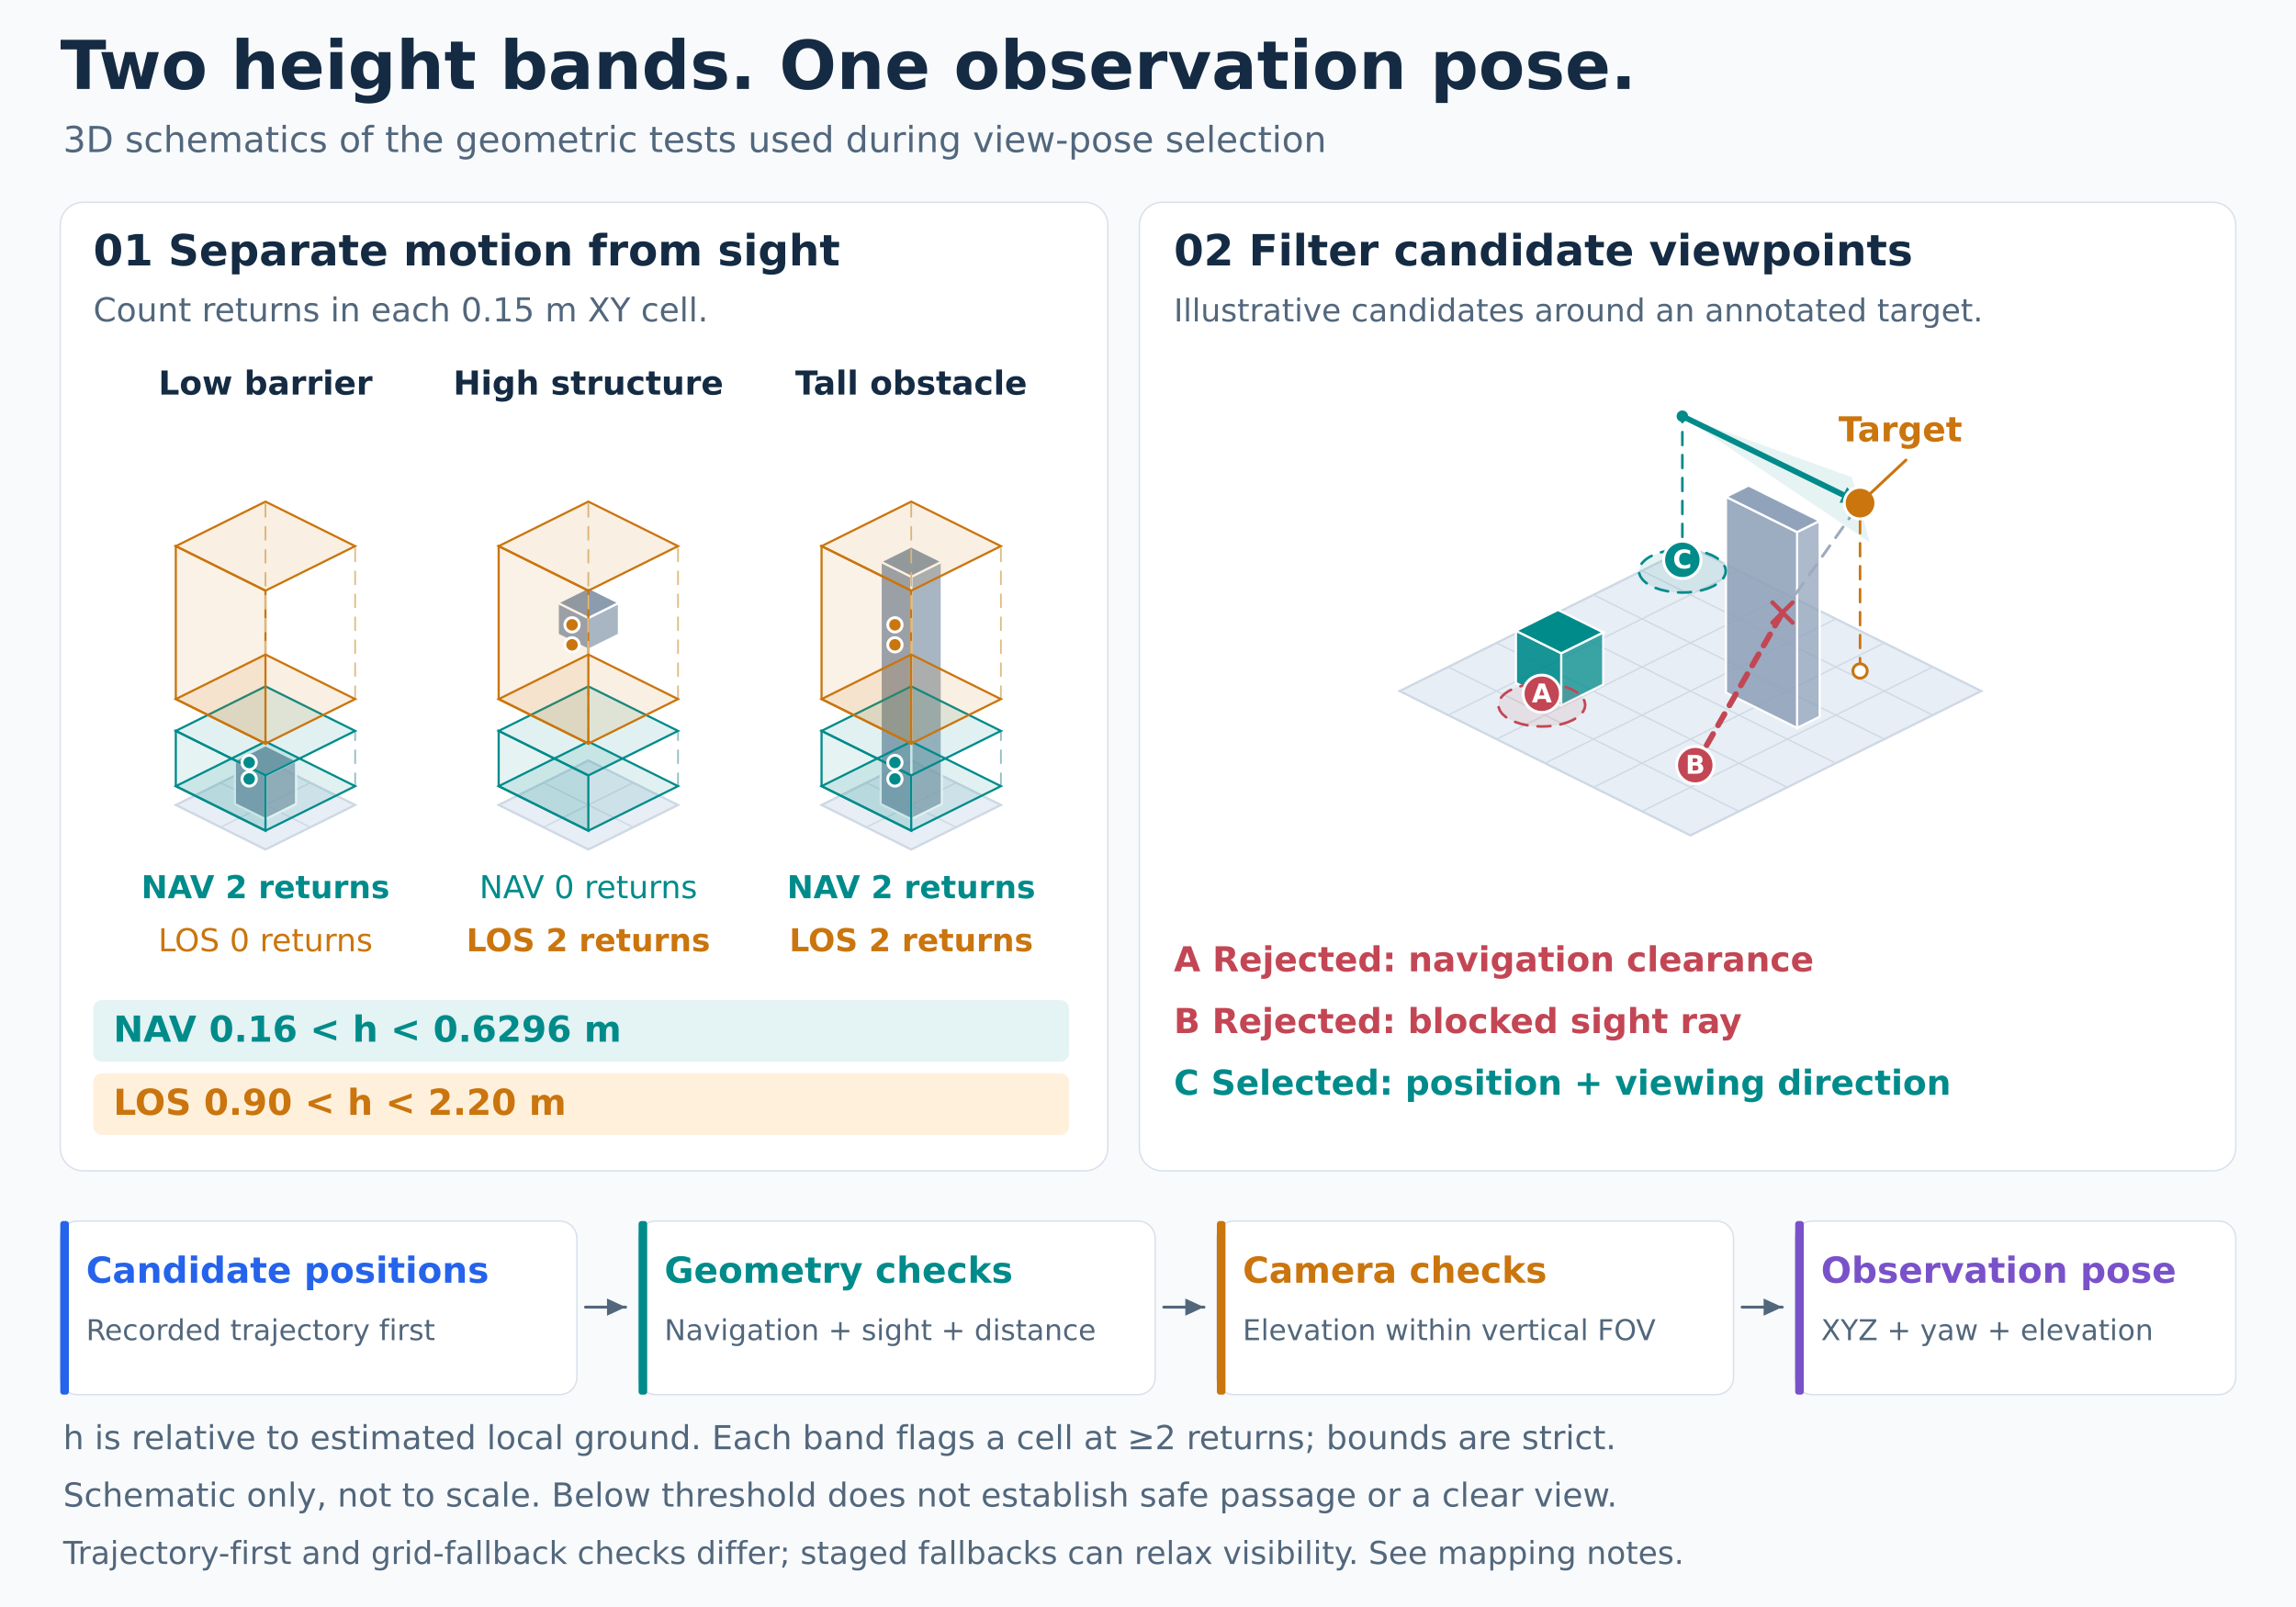
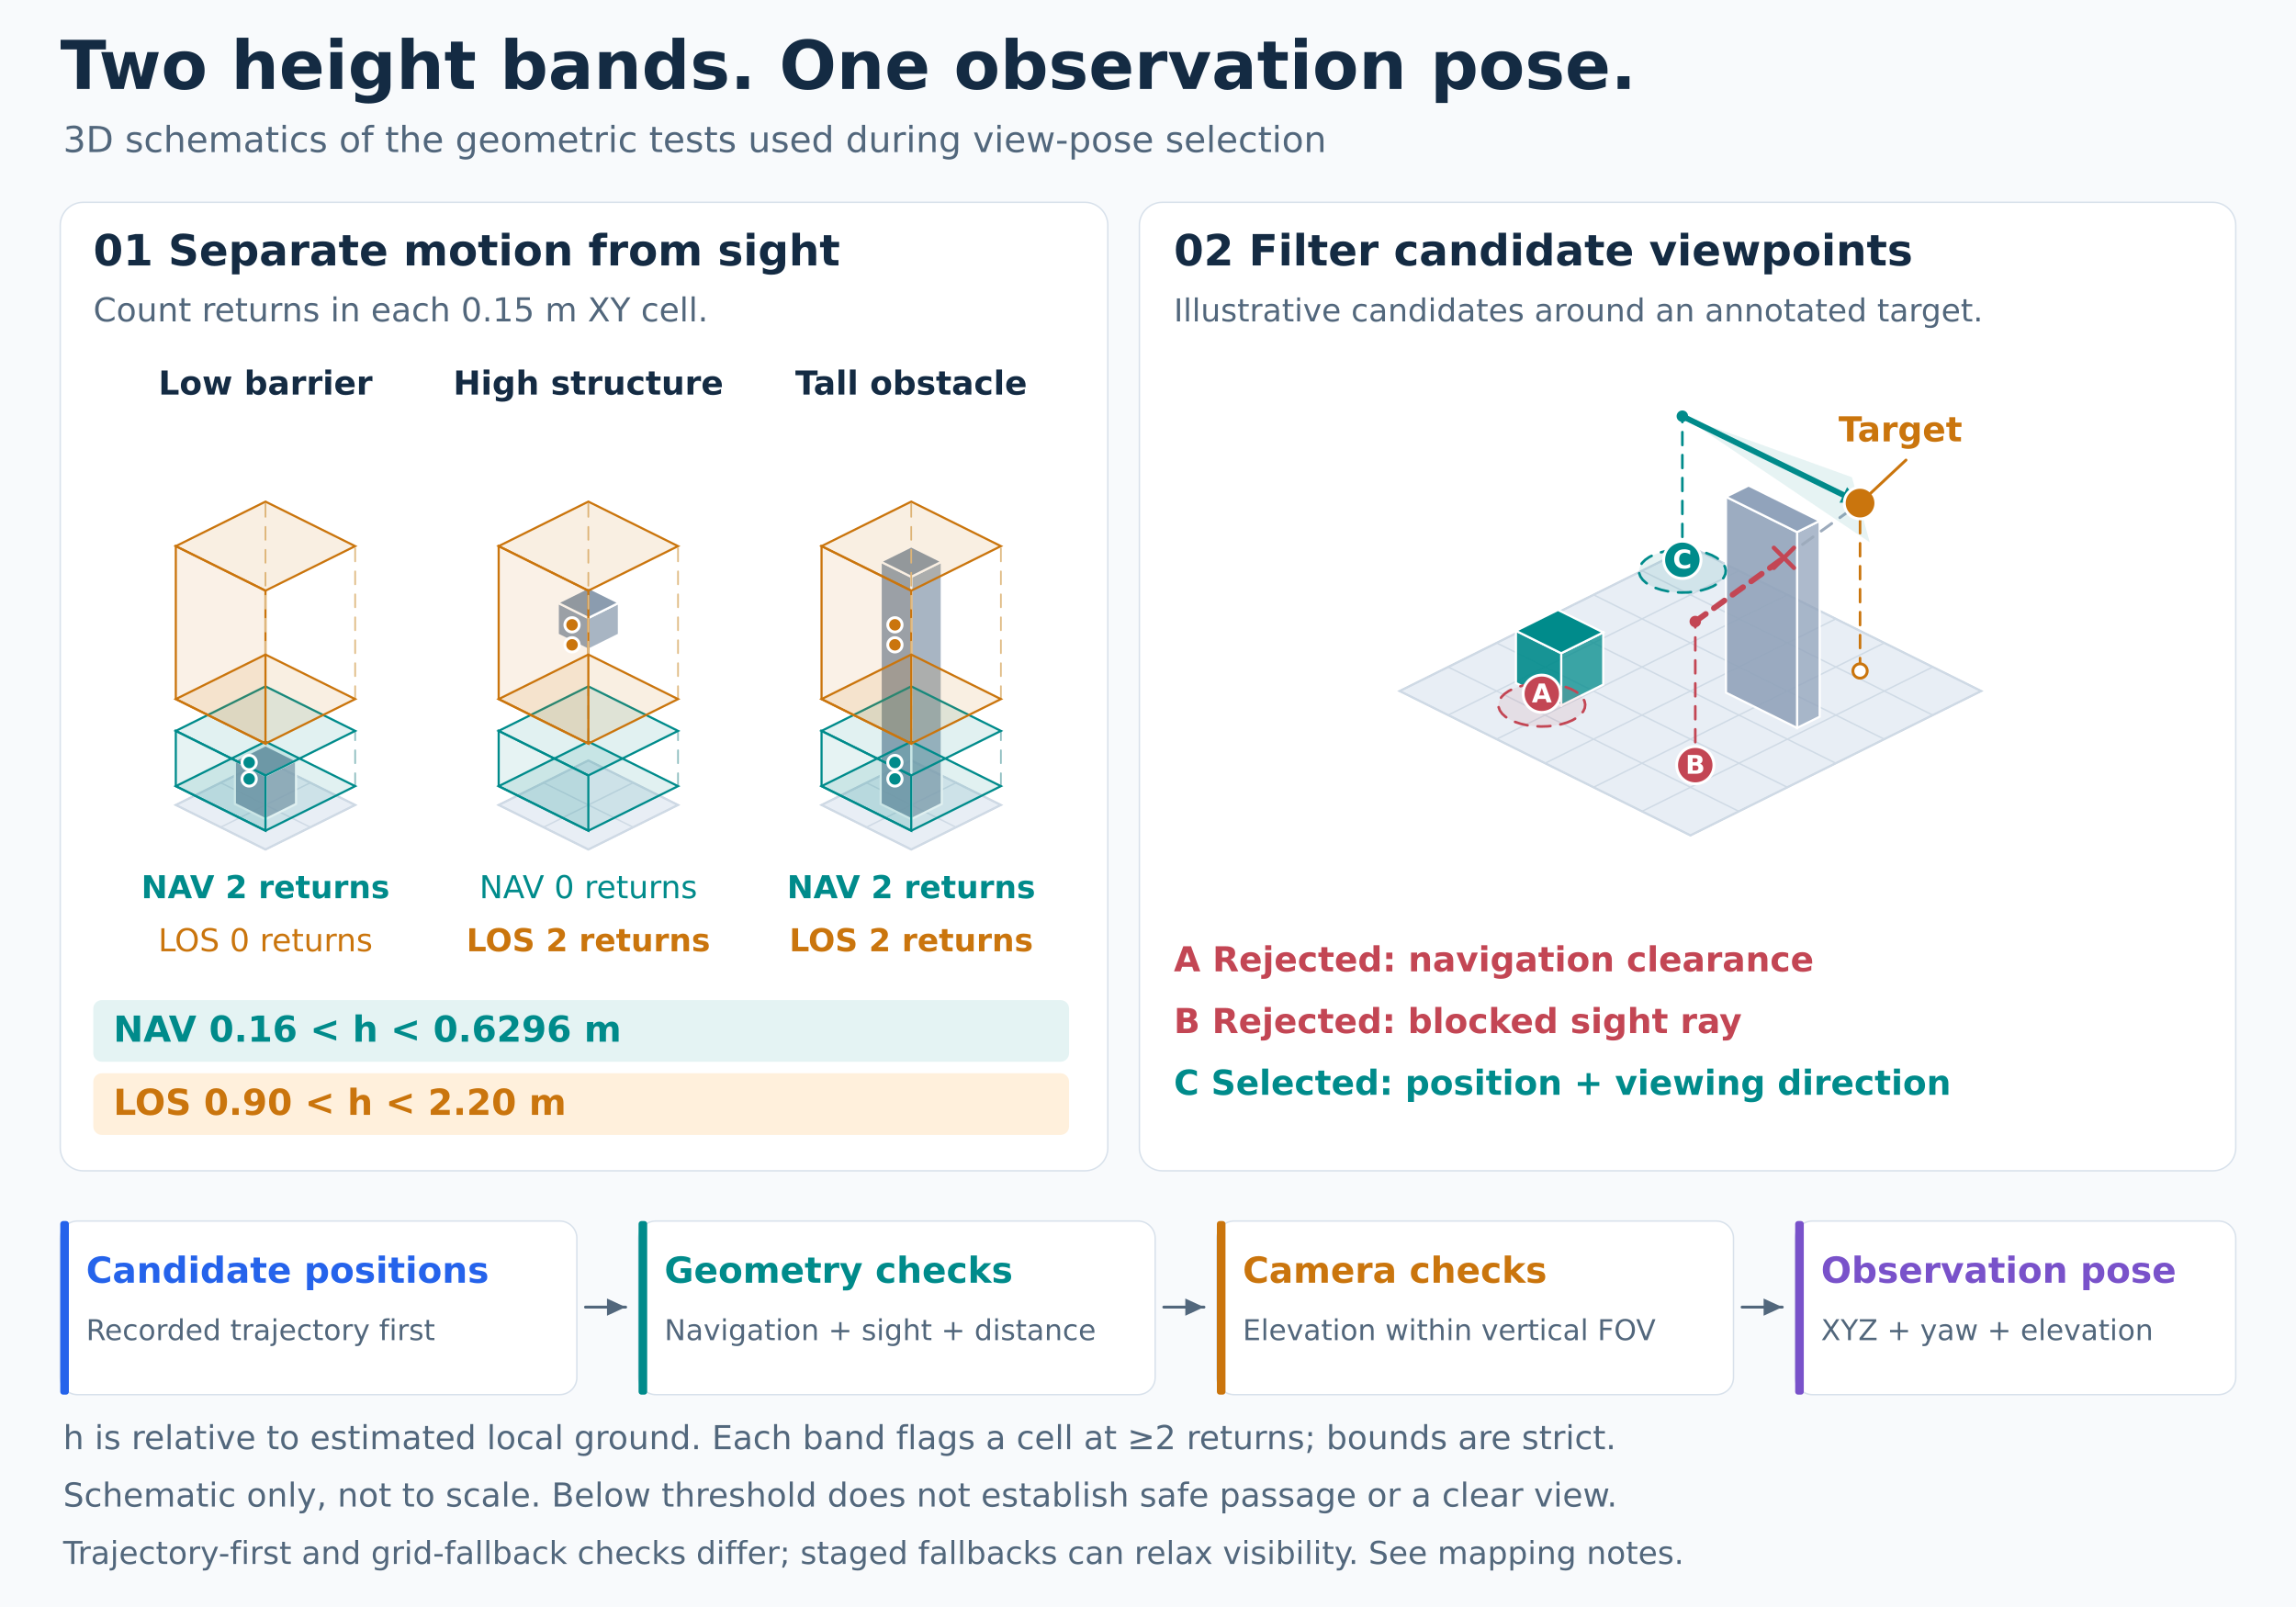
<svg xmlns="http://www.w3.org/2000/svg" width="1600" height="1120" viewBox="0 0 1600 1120">
  <rect x="0" y="0" width="1600" height="1120" fill="#f8fafc" stroke="none" rx="0" />
  <text x="42" y="62" fill="#142b43" font-size="47" font-family="DejaVu Sans, Arial, sans-serif" font-weight="700" text-anchor="start">Two height bands. One observation pose.</text>
  <text x="44" y="106" fill="#52677c" font-size="25" font-family="DejaVu Sans, Arial, sans-serif" font-weight="400" text-anchor="start">3D schematics of the geometric tests used during view-pose selection</text>
  <rect x="42" y="141" width="730" height="675" fill="white" stroke="#d8e1eb" rx="16" />
  <rect x="794" y="141" width="764" height="675" fill="white" stroke="#d8e1eb" rx="16" />
  <text x="65" y="185" fill="#142b43" font-size="30" font-family="DejaVu Sans, Arial, sans-serif" font-weight="700" text-anchor="start">01  Separate motion from sight</text>
  <text x="818" y="185" fill="#142b43" font-size="30" font-family="DejaVu Sans, Arial, sans-serif" font-weight="700" text-anchor="start">02  Filter candidate viewpoints</text>
  <text x="65" y="224" fill="#52677c" font-size="23" font-family="DejaVu Sans, Arial, sans-serif" font-weight="400" text-anchor="start">Count returns in each 0.15 m XY cell.</text>
  <text x="818" y="224" fill="#52677c" font-size="22" font-family="DejaVu Sans, Arial, sans-serif" font-weight="400" text-anchor="start">Illustrative candidates around an annotated target.</text>
  <text x="185" y="275" fill="#142b43" font-size="23" font-family="DejaVu Sans, Arial, sans-serif" font-weight="700" text-anchor="middle">Low barrier</text>
  <polygon points="185.00,530.00 247.49,561.03 185.00,592.06 122.51,561.03" fill="#e8eef5" stroke="#cad5e2" stroke-width="1.5" fill-opacity="1" />
  <polyline points="185.00,530.00 122.51,561.03" fill="none" stroke="#cfdae5" stroke-width="1" stroke-linejoin="round" stroke-linecap="round" stroke-dasharray="none" />
  <polyline points="185.00,530.00 247.49,561.03" fill="none" stroke="#cfdae5" stroke-width="1" stroke-linejoin="round" stroke-linecap="round" stroke-dasharray="none" />
  <polyline points="216.25,545.51 153.75,576.54" fill="none" stroke="#cfdae5" stroke-width="1" stroke-linejoin="round" stroke-linecap="round" stroke-dasharray="none" />
  <polyline points="153.75,545.51 216.25,576.54" fill="none" stroke="#cfdae5" stroke-width="1" stroke-linejoin="round" stroke-linecap="round" stroke-dasharray="none" />
  <polyline points="247.49,561.03 185.00,592.06" fill="none" stroke="#cfdae5" stroke-width="1" stroke-linejoin="round" stroke-linecap="round" stroke-dasharray="none" />
  <polyline points="122.51,561.03 185.00,592.06" fill="none" stroke="#cfdae5" stroke-width="1" stroke-linejoin="round" stroke-linecap="round" stroke-dasharray="none" />
  <polygon points="206.30,560.32 185.00,570.90 185.00,540.56 206.30,529.98" fill="#8b9caf" stroke="#ffffff" stroke-width="1.5" fill-opacity="0.75" />
  <polygon points="163.70,560.32 185.00,570.90 185.00,540.56 163.70,529.98" fill="#8b9caf" stroke="#ffffff" stroke-width="1.5" fill-opacity="0.9" />
  <polygon points="185.00,519.41 206.30,529.98 185.00,540.56 163.70,529.98" fill="#8b9caf" stroke="#ffffff" stroke-width="1.5" fill-opacity="1" />
  <polygon points="122.51,547.91 185.00,578.94 185.00,540.43 122.51,509.40" fill="#008b8b" stroke="#008b8b" stroke-width="1.5" fill-opacity="0.1" />
  <polyline points="185.00,516.88 185.00,478.37" fill="none" stroke="#90bfc1" stroke-width="1.2" stroke-linejoin="round" stroke-linecap="round" stroke-dasharray="9 7" />
  <polyline points="247.49,547.91 247.49,509.40" fill="none" stroke="#90bfc1" stroke-width="1.2" stroke-linejoin="round" stroke-linecap="round" stroke-dasharray="9 7" />
  <polygon points="185.00,516.88 247.49,547.91 185.00,578.94 122.51,547.91" fill="#008b8b" stroke="#008b8b" stroke-width="1.5" fill-opacity="0.12" />
  <polygon points="185.00,478.37 247.49,509.40 185.00,540.43 122.51,509.40" fill="#008b8b" stroke="#008b8b" stroke-width="1.5" fill-opacity="0.12" />
  <polygon points="122.51,487.23 185.00,518.26 185.00,411.66 122.51,380.63" fill="#ca750d" stroke="#ca750d" stroke-width="1.5" fill-opacity="0.1" />
  <polyline points="185.00,456.20 185.00,349.60" fill="none" stroke="#e0bc85" stroke-width="1.2" stroke-linejoin="round" stroke-linecap="round" stroke-dasharray="9 7" />
  <polyline points="247.49,487.23 247.49,380.63" fill="none" stroke="#e0bc85" stroke-width="1.2" stroke-linejoin="round" stroke-linecap="round" stroke-dasharray="9 7" />
  <polygon points="185.00,456.20 247.49,487.23 185.00,518.26 122.51,487.23" fill="#ca750d" stroke="#ca750d" stroke-width="1.5" fill-opacity="0.12" />
  <polygon points="185.00,349.60 247.49,380.63 185.00,411.66 122.51,380.63" fill="#ca750d" stroke="#ca750d" stroke-width="1.5" fill-opacity="0.12" />
  <circle cx="173.638" cy="542.89" r="5" fill="#008b8b" stroke="white" stroke-width="2" />
  <circle cx="173.638" cy="531.41" r="5" fill="#008b8b" stroke="white" stroke-width="2" />
  <text x="185" y="626" fill="#008b8b" font-size="22" font-family="DejaVu Sans, Arial, sans-serif" font-weight="700" text-anchor="middle">NAV   2 returns</text>
  <text x="185" y="663" fill="#ca750d" font-size="22" font-family="DejaVu Sans, Arial, sans-serif" font-weight="400" text-anchor="middle">LOS   0 returns</text>
  <text x="410" y="275" fill="#142b43" font-size="23" font-family="DejaVu Sans, Arial, sans-serif" font-weight="700" text-anchor="middle">High structure</text>
  <polygon points="410.00,530.00 472.49,561.03 410.00,592.06 347.51,561.03" fill="#e8eef5" stroke="#cad5e2" stroke-width="1.5" fill-opacity="1" />
  <polyline points="410.00,530.00 347.51,561.03" fill="none" stroke="#cfdae5" stroke-width="1" stroke-linejoin="round" stroke-linecap="round" stroke-dasharray="none" />
  <polyline points="410.00,530.00 472.49,561.03" fill="none" stroke="#cfdae5" stroke-width="1" stroke-linejoin="round" stroke-linecap="round" stroke-dasharray="none" />
  <polyline points="441.25,545.51 378.75,576.54" fill="none" stroke="#cfdae5" stroke-width="1" stroke-linejoin="round" stroke-linecap="round" stroke-dasharray="none" />
  <polyline points="378.75,545.51 441.25,576.54" fill="none" stroke="#cfdae5" stroke-width="1" stroke-linejoin="round" stroke-linecap="round" stroke-dasharray="none" />
  <polyline points="472.49,561.03 410.00,592.06" fill="none" stroke="#cfdae5" stroke-width="1" stroke-linejoin="round" stroke-linecap="round" stroke-dasharray="none" />
  <polyline points="347.51,561.03 410.00,592.06" fill="none" stroke="#cfdae5" stroke-width="1" stroke-linejoin="round" stroke-linecap="round" stroke-dasharray="none" />
  <polygon points="431.30,442.24 410.00,452.82 410.00,430.68 431.30,420.10" fill="#8b9caf" stroke="#ffffff" stroke-width="1.5" fill-opacity="0.75" />
  <polygon points="388.70,442.24 410.00,452.82 410.00,430.68 388.70,420.10" fill="#8b9caf" stroke="#ffffff" stroke-width="1.5" fill-opacity="0.9" />
  <polygon points="410.00,409.53 431.30,420.10 410.00,430.68 388.70,420.10" fill="#8b9caf" stroke="#ffffff" stroke-width="1.5" fill-opacity="1" />
  <polygon points="347.51,547.91 410.00,578.94 410.00,540.43 347.51,509.40" fill="#008b8b" stroke="#008b8b" stroke-width="1.5" fill-opacity="0.1" />
  <polyline points="410.00,516.88 410.00,478.37" fill="none" stroke="#90bfc1" stroke-width="1.2" stroke-linejoin="round" stroke-linecap="round" stroke-dasharray="9 7" />
  <polyline points="472.49,547.91 472.49,509.40" fill="none" stroke="#90bfc1" stroke-width="1.2" stroke-linejoin="round" stroke-linecap="round" stroke-dasharray="9 7" />
  <polygon points="410.00,516.88 472.49,547.91 410.00,578.94 347.51,547.91" fill="#008b8b" stroke="#008b8b" stroke-width="1.5" fill-opacity="0.12" />
  <polygon points="410.00,478.37 472.49,509.40 410.00,540.43 347.51,509.40" fill="#008b8b" stroke="#008b8b" stroke-width="1.5" fill-opacity="0.12" />
  <polygon points="347.51,487.23 410.00,518.26 410.00,411.66 347.51,380.63" fill="#ca750d" stroke="#ca750d" stroke-width="1.5" fill-opacity="0.1" />
  <polyline points="410.00,456.20 410.00,349.60" fill="none" stroke="#e0bc85" stroke-width="1.2" stroke-linejoin="round" stroke-linecap="round" stroke-dasharray="9 7" />
  <polyline points="472.49,487.23 472.49,380.63" fill="none" stroke="#e0bc85" stroke-width="1.2" stroke-linejoin="round" stroke-linecap="round" stroke-dasharray="9 7" />
  <polygon points="410.00,456.20 472.49,487.23 410.00,518.26 347.51,487.23" fill="#ca750d" stroke="#ca750d" stroke-width="1.5" fill-opacity="0.12" />
  <polygon points="410.00,349.60 472.49,380.63 410.00,411.66 347.51,380.63" fill="#ca750d" stroke="#ca750d" stroke-width="1.5" fill-opacity="0.12" />
  <circle cx="398.638" cy="449.41" r="5" fill="#ca750d" stroke="white" stroke-width="2" />
  <circle cx="398.638" cy="435.47" r="5" fill="#ca750d" stroke="white" stroke-width="2" />
  <text x="410" y="626" fill="#008b8b" font-size="22" font-family="DejaVu Sans, Arial, sans-serif" font-weight="400" text-anchor="middle">NAV   0 returns</text>
  <text x="410" y="663" fill="#ca750d" font-size="22" font-family="DejaVu Sans, Arial, sans-serif" font-weight="700" text-anchor="middle">LOS   2 returns</text>
  <text x="635" y="275" fill="#142b43" font-size="23" font-family="DejaVu Sans, Arial, sans-serif" font-weight="700" text-anchor="middle">Tall obstacle</text>
  <polygon points="635.00,530.00 697.49,561.03 635.00,592.06 572.51,561.03" fill="#e8eef5" stroke="#cad5e2" stroke-width="1.5" fill-opacity="1" />
  <polyline points="635.00,530.00 572.51,561.03" fill="none" stroke="#cfdae5" stroke-width="1" stroke-linejoin="round" stroke-linecap="round" stroke-dasharray="none" />
  <polyline points="635.00,530.00 697.49,561.03" fill="none" stroke="#cfdae5" stroke-width="1" stroke-linejoin="round" stroke-linecap="round" stroke-dasharray="none" />
  <polyline points="666.25,545.51 603.75,576.54" fill="none" stroke="#cfdae5" stroke-width="1" stroke-linejoin="round" stroke-linecap="round" stroke-dasharray="none" />
  <polyline points="603.75,545.51 666.25,576.54" fill="none" stroke="#cfdae5" stroke-width="1" stroke-linejoin="round" stroke-linecap="round" stroke-dasharray="none" />
  <polyline points="697.49,561.03 635.00,592.06" fill="none" stroke="#cfdae5" stroke-width="1" stroke-linejoin="round" stroke-linecap="round" stroke-dasharray="none" />
  <polyline points="572.51,561.03 635.00,592.06" fill="none" stroke="#cfdae5" stroke-width="1" stroke-linejoin="round" stroke-linecap="round" stroke-dasharray="none" />
  <polygon points="656.30,560.32 635.00,570.90 635.00,401.98 656.30,391.40" fill="#8b9caf" stroke="#ffffff" stroke-width="1.5" fill-opacity="0.75" />
  <polygon points="613.70,560.32 635.00,570.90 635.00,401.98 613.70,391.40" fill="#8b9caf" stroke="#ffffff" stroke-width="1.5" fill-opacity="0.9" />
  <polygon points="635.00,380.83 656.30,391.40 635.00,401.98 613.70,391.40" fill="#8b9caf" stroke="#ffffff" stroke-width="1.5" fill-opacity="1" />
  <polygon points="572.51,547.91 635.00,578.94 635.00,540.43 572.51,509.40" fill="#008b8b" stroke="#008b8b" stroke-width="1.5" fill-opacity="0.1" />
  <polyline points="635.00,516.88 635.00,478.37" fill="none" stroke="#90bfc1" stroke-width="1.2" stroke-linejoin="round" stroke-linecap="round" stroke-dasharray="9 7" />
  <polyline points="697.49,547.91 697.49,509.40" fill="none" stroke="#90bfc1" stroke-width="1.2" stroke-linejoin="round" stroke-linecap="round" stroke-dasharray="9 7" />
  <polygon points="635.00,516.88 697.49,547.91 635.00,578.94 572.51,547.91" fill="#008b8b" stroke="#008b8b" stroke-width="1.5" fill-opacity="0.12" />
  <polygon points="635.00,478.37 697.49,509.40 635.00,540.43 572.51,509.40" fill="#008b8b" stroke="#008b8b" stroke-width="1.5" fill-opacity="0.12" />
  <polygon points="572.51,487.23 635.00,518.26 635.00,411.66 572.51,380.63" fill="#ca750d" stroke="#ca750d" stroke-width="1.5" fill-opacity="0.1" />
  <polyline points="635.00,456.20 635.00,349.60" fill="none" stroke="#e0bc85" stroke-width="1.2" stroke-linejoin="round" stroke-linecap="round" stroke-dasharray="9 7" />
  <polyline points="697.49,487.23 697.49,380.63" fill="none" stroke="#e0bc85" stroke-width="1.2" stroke-linejoin="round" stroke-linecap="round" stroke-dasharray="9 7" />
  <polygon points="635.00,456.20 697.49,487.23 635.00,518.26 572.51,487.23" fill="#ca750d" stroke="#ca750d" stroke-width="1.5" fill-opacity="0.12" />
  <polygon points="635.00,349.60 697.49,380.63 635.00,411.66 572.51,380.63" fill="#ca750d" stroke="#ca750d" stroke-width="1.5" fill-opacity="0.12" />
  <circle cx="623.638" cy="542.89" r="5" fill="#008b8b" stroke="white" stroke-width="2" />
  <circle cx="623.638" cy="531.41" r="5" fill="#008b8b" stroke="white" stroke-width="2" />
  <circle cx="623.638" cy="449.41" r="5" fill="#ca750d" stroke="white" stroke-width="2" />
  <circle cx="623.638" cy="435.47" r="5" fill="#ca750d" stroke="white" stroke-width="2" />
  <text x="635" y="626" fill="#008b8b" font-size="22" font-family="DejaVu Sans, Arial, sans-serif" font-weight="700" text-anchor="middle">NAV   2 returns</text>
  <text x="635" y="663" fill="#ca750d" font-size="22" font-family="DejaVu Sans, Arial, sans-serif" font-weight="700" text-anchor="middle">LOS   2 returns</text>
  <rect x="65" y="697" width="680" height="43" fill="#e4f3f3" stroke="none" rx="6" />
  <text x="79" y="726" fill="#008b8b" font-size="25" font-family="DejaVu Sans, Arial, sans-serif" font-weight="700" text-anchor="start">NAV   0.16 &lt; h &lt; 0.6296 m</text>
  <rect x="65" y="748" width="680" height="43" fill="#fff0dc" stroke="none" rx="6" />
  <text x="79" y="777" fill="#ca750d" font-size="25" font-family="DejaVu Sans, Arial, sans-serif" font-weight="700" text-anchor="start">LOS   0.90 &lt; h &lt; 2.20 m</text>
  <polygon points="1178.00,381.00 1380.64,481.62 1178.00,582.24 975.36,481.62" fill="#e8eef5" stroke="#cad5e2" stroke-width="1.5" fill-opacity="1" />
  <polyline points="1178.00,381.00 975.36,481.62" fill="none" stroke="#cfdae5" stroke-width="1" stroke-linejoin="round" stroke-linecap="round" stroke-dasharray="none" />
  <polyline points="1178.00,381.00 1380.64,481.62" fill="none" stroke="#cfdae5" stroke-width="1" stroke-linejoin="round" stroke-linecap="round" stroke-dasharray="none" />
  <polyline points="1211.77,397.77 1009.13,498.39" fill="none" stroke="#cfdae5" stroke-width="1" stroke-linejoin="round" stroke-linecap="round" stroke-dasharray="none" />
  <polyline points="1144.23,397.77 1346.87,498.39" fill="none" stroke="#cfdae5" stroke-width="1" stroke-linejoin="round" stroke-linecap="round" stroke-dasharray="none" />
  <polyline points="1245.55,414.54 1042.90,515.16" fill="none" stroke="#cfdae5" stroke-width="1" stroke-linejoin="round" stroke-linecap="round" stroke-dasharray="none" />
  <polyline points="1110.45,414.54 1313.10,515.16" fill="none" stroke="#cfdae5" stroke-width="1" stroke-linejoin="round" stroke-linecap="round" stroke-dasharray="none" />
  <polyline points="1279.32,431.31 1076.68,531.93" fill="none" stroke="#cfdae5" stroke-width="1" stroke-linejoin="round" stroke-linecap="round" stroke-dasharray="none" />
  <polyline points="1076.68,431.31 1279.32,531.93" fill="none" stroke="#cfdae5" stroke-width="1" stroke-linejoin="round" stroke-linecap="round" stroke-dasharray="none" />
  <polyline points="1313.10,448.08 1110.45,548.70" fill="none" stroke="#cfdae5" stroke-width="1" stroke-linejoin="round" stroke-linecap="round" stroke-dasharray="none" />
  <polyline points="1042.90,448.08 1245.55,548.70" fill="none" stroke="#cfdae5" stroke-width="1" stroke-linejoin="round" stroke-linecap="round" stroke-dasharray="none" />
  <polyline points="1346.87,464.85 1144.23,565.47" fill="none" stroke="#cfdae5" stroke-width="1" stroke-linejoin="round" stroke-linecap="round" stroke-dasharray="none" />
  <polyline points="1009.13,464.85 1211.77,565.47" fill="none" stroke="#cfdae5" stroke-width="1" stroke-linejoin="round" stroke-linecap="round" stroke-dasharray="none" />
  <polyline points="1380.64,481.62 1178.00,582.24" fill="none" stroke="#cfdae5" stroke-width="1" stroke-linejoin="round" stroke-linecap="round" stroke-dasharray="none" />
  <polyline points="975.36,481.62 1178.00,582.24" fill="none" stroke="#cfdae5" stroke-width="1" stroke-linejoin="round" stroke-linecap="round" stroke-dasharray="none" />
  <polygon points="1268.06,499.51 1252.30,507.33 1252.30,370.83 1268.06,363.01" fill="#91a3bb" stroke="#ffffff" stroke-width="1.5" fill-opacity="0.75" />
  <polygon points="1202.77,482.74 1252.30,507.33 1252.30,370.83 1202.77,346.24" fill="#91a3bb" stroke="#ffffff" stroke-width="1.5" fill-opacity="0.9" />
  <polygon points="1218.53,338.41 1268.06,363.01 1252.30,370.83 1202.77,346.24" fill="#91a3bb" stroke="#ffffff" stroke-width="1.5" fill-opacity="1" />
  <polygon points="1117.21,477.15 1087.94,491.68 1087.94,455.28 1117.21,440.75" fill="#008b8b" stroke="#ffffff" stroke-width="1.5" fill-opacity="0.75" />
  <polygon points="1056.41,476.03 1087.94,491.68 1087.94,455.28 1056.41,439.63" fill="#008b8b" stroke="#ffffff" stroke-width="1.5" fill-opacity="0.9" />
  <polygon points="1085.68,425.10 1117.21,440.75 1087.94,455.28 1056.41,439.63" fill="#008b8b" stroke="#ffffff" stroke-width="1.5" fill-opacity="1" />
  <polygon points="1095.82,501.94 1092.11,503.51 1087.94,504.76 1083.43,505.66 1078.68,506.19 1073.82,506.34 1068.97,506.09 1064.27,505.47 1059.83,504.47 1055.77,503.14 1052.19,501.50 1049.19,499.60 1046.84,497.48 1045.21,495.21 1044.33,492.83 1044.23,490.41 1044.92,488.02 1046.36,485.71 1048.54,483.55 1051.38,481.59 1054.83,479.88 1058.78,478.46 1063.13,477.38 1067.78,476.66 1072.60,476.33 1077.47,476.37 1082.26,476.81 1086.84,477.62 1091.11,478.79 1094.94,480.28 1098.24,482.05 1100.92,484.07 1102.92,486.28 1104.18,488.61 1104.67,491.02 1104.38,493.43 1103.31,495.79 1101.49,498.03 1098.97,500.10 1095.82,501.94" fill="#c34654" stroke="none" stroke-width="1.5" fill-opacity="0.1" />
  <polyline points="1095.82,501.94 1092.11,503.51 1087.94,504.76 1083.43,505.66 1078.68,506.19 1073.82,506.34 1068.97,506.09 1064.27,505.47 1059.83,504.47 1055.77,503.14 1052.19,501.50 1049.19,499.60 1046.84,497.48 1045.21,495.21 1044.33,492.83 1044.23,490.41 1044.92,488.02 1046.36,485.71 1048.54,483.55 1051.38,481.59 1054.83,479.88 1058.78,478.46 1063.13,477.38 1067.78,476.66 1072.60,476.33 1077.47,476.37 1082.26,476.81 1086.84,477.62 1091.11,478.79 1094.94,480.28 1098.24,482.05 1100.92,484.07 1102.92,486.28 1104.18,488.61 1104.67,491.02 1104.38,493.43 1103.31,495.79 1101.49,498.03 1098.97,500.10 1095.82,501.94" fill="none" stroke="#c34654" stroke-width="1.8" stroke-linejoin="round" stroke-linecap="round" stroke-dasharray="9 7" />
  <polygon points="1193.76,408.59 1190.05,410.15 1185.89,411.40 1181.37,412.31 1176.62,412.84 1171.76,412.98 1166.92,412.74 1162.22,412.11 1157.78,411.12 1153.72,409.79 1150.14,408.15 1147.13,406.25 1144.79,404.13 1143.15,401.85 1142.27,399.47 1142.18,397.06 1142.86,394.66 1144.31,392.36 1146.48,390.19 1149.33,388.23 1152.77,386.52 1156.72,385.11 1161.08,384.03 1165.72,383.31 1170.54,382.97 1175.41,383.02 1180.20,383.46 1184.79,384.27 1189.05,385.43 1192.88,386.92 1196.18,388.70 1198.87,390.72 1200.87,392.92 1202.13,395.26 1202.62,397.66 1202.32,400.08 1201.25,402.43 1199.43,404.68 1196.92,406.74 1193.76,408.59" fill="#008b8b" stroke="none" stroke-width="1.5" fill-opacity="0.1" />
  <polyline points="1193.76,408.59 1190.05,410.15 1185.89,411.40 1181.37,412.31 1176.62,412.84 1171.76,412.98 1166.92,412.74 1162.22,412.11 1157.78,411.12 1153.72,409.79 1150.14,408.15 1147.13,406.25 1144.79,404.13 1143.15,401.85 1142.27,399.47 1142.18,397.06 1142.86,394.66 1144.31,392.36 1146.48,390.19 1149.33,388.23 1152.77,386.52 1156.72,385.11 1161.08,384.03 1165.72,383.31 1170.54,382.97 1175.41,383.02 1180.20,383.46 1184.79,384.27 1189.05,385.43 1192.88,386.92 1196.18,388.70 1198.87,390.72 1200.87,392.92 1202.13,395.26 1202.62,397.66 1202.32,400.08 1201.25,402.43 1199.43,404.68 1196.92,406.74 1193.76,408.59" fill="none" stroke="#008b8b" stroke-width="1.8" stroke-linejoin="round" stroke-linecap="round" stroke-dasharray="9 7" />
-   <polyline points="1181.38,533.27 1242.17,426.90" fill="none" stroke="#c34654" stroke-width="4" stroke-linejoin="round" stroke-linecap="round" stroke-dasharray="9 7" />
-   <polyline points="1242.17,426.90 1296.21,350.64" fill="none" stroke="#9dabbc" stroke-width="2" stroke-linejoin="round" stroke-linecap="round" stroke-dasharray="9 7" />
+   <polyline points="1181.38,533.27 1181.38,433.17" fill="none" stroke="#c34654" stroke-width="1.8" stroke-linejoin="round" stroke-linecap="round" stroke-dasharray="9 7" />
+   <circle cx="1181.377" cy="433.169" r="4" fill="#c34654" stroke="none" stroke-width="2" />
+   <polyline points="1181.38,433.17 1243.14,388.79" fill="none" stroke="#c34654" stroke-width="4" stroke-linejoin="round" stroke-linecap="round" stroke-dasharray="9 7" />
+   <polyline points="1243.14,388.79 1296.21,350.64" fill="none" stroke="#9dabbc" stroke-width="2" stroke-linejoin="round" stroke-linecap="round" stroke-dasharray="9 7" />
  <polyline points="1172.37,390.17 1172.37,290.06" fill="none" stroke="#008b8b" stroke-width="1.8" stroke-linejoin="round" stroke-linecap="round" stroke-dasharray="9 7" />
  <circle cx="1172.371" cy="290.065" r="4" fill="#008b8b" stroke="none" stroke-width="2" />
  <polyline points="1172.37,290.06 1296.21,350.64" fill="none" stroke="#008b8b" stroke-width="4" stroke-linejoin="round" stroke-linecap="round" stroke-dasharray="none" />
  <polygon points="1296.21,350.64 1281.89,350.32 1287.17,339.54" fill="#008b8b" stroke="none" stroke-width="1.5" fill-opacity="1" />
  <polygon points="1172.37,290.06 1290.58,332.61 1302.96,377.97" fill="#008b8b" stroke="none" stroke-width="1.5" fill-opacity="0.1" />
  <polyline points="1296.21,467.64 1296.21,350.64" fill="none" stroke="#ca750d" stroke-width="1.8" stroke-linejoin="round" stroke-linecap="round" stroke-dasharray="9 7" />
  <circle cx="1296.209" cy="467.645" r="5" fill="white" stroke="#ca750d" stroke-width="2" />
-   <polyline points="1235.17,419.90 1249.17,433.90" fill="none" stroke="#c34654" stroke-width="3" stroke-linejoin="round" stroke-linecap="round" stroke-dasharray="none" />
-   <polyline points="1235.17,433.90 1249.17,419.90" fill="none" stroke="#c34654" stroke-width="3" stroke-linejoin="round" stroke-linecap="round" stroke-dasharray="none" />
+   <polyline points="1236.14,381.79 1250.14,395.79" fill="none" stroke="#c34654" stroke-width="3" stroke-linejoin="round" stroke-linecap="round" stroke-dasharray="none" />
+   <polyline points="1236.14,395.79 1250.14,381.79" fill="none" stroke="#c34654" stroke-width="3" stroke-linejoin="round" stroke-linecap="round" stroke-dasharray="none" />
  <circle cx="1074.426" cy="483.518" r="13" fill="#c34654" stroke="white" stroke-width="2" />
  <text x="1074.426" y="489.518" fill="white" font-size="18" font-family="DejaVu Sans, Arial, sans-serif" font-weight="700" text-anchor="middle">A</text>
  <circle cx="1181.377" cy="533.269" r="13" fill="#c34654" stroke="white" stroke-width="2" />
  <text x="1181.377" y="539.269" fill="white" font-size="18" font-family="DejaVu Sans, Arial, sans-serif" font-weight="700" text-anchor="middle">B</text>
  <circle cx="1172.371" cy="390.165" r="13" fill="#008b8b" stroke="white" stroke-width="2" />
  <text x="1172.371" y="396.165" fill="white" font-size="18" font-family="DejaVu Sans, Arial, sans-serif" font-weight="700" text-anchor="middle">C</text>
  <circle cx="1296.209" cy="350.645" r="11" fill="#ca750d" stroke="white" stroke-width="2" />
  <polyline points="1296.21,350.64 1328.21,320.64" fill="none" stroke="#ca750d" stroke-width="2" stroke-linejoin="round" stroke-linecap="round" stroke-dasharray="none" />
  <text x="1281.209" y="307.645" fill="#ca750d" font-size="24" font-family="DejaVu Sans, Arial, sans-serif" font-weight="700" text-anchor="start">Target</text>
  <text x="818" y="677" fill="#c34654" font-size="24" font-family="DejaVu Sans, Arial, sans-serif" font-weight="700" text-anchor="start">A   Rejected: navigation clearance</text>
  <text x="818" y="720" fill="#c34654" font-size="24" font-family="DejaVu Sans, Arial, sans-serif" font-weight="700" text-anchor="start">B   Rejected: blocked sight ray</text>
  <text x="818" y="763" fill="#008b8b" font-size="24" font-family="DejaVu Sans, Arial, sans-serif" font-weight="700" text-anchor="start">C   Selected: position + viewing direction</text>
  <rect x="42" y="851" width="360" height="121" fill="white" stroke="#d8e1eb" rx="12" />
  <rect x="42" y="851" width="6" height="121" fill="#2563eb" stroke="none" rx="2" />
  <text x="60" y="894" fill="#2563eb" font-size="25" font-family="DejaVu Sans, Arial, sans-serif" font-weight="700" text-anchor="start">Candidate positions</text>
  <text x="60" y="934" fill="#52677c" font-size="20" font-family="DejaVu Sans, Arial, sans-serif" font-weight="400" text-anchor="start">Recorded trajectory first</text>
  <polyline points="408.00,911.00 436.00,911.00" fill="none" stroke="#52677c" stroke-width="2" stroke-linejoin="round" stroke-linecap="round" stroke-dasharray="none" />
  <polygon points="436.00,911.00 423.00,917.00 423.00,905.00" fill="#52677c" stroke="none" stroke-width="1.5" fill-opacity="1" />
  <rect x="445" y="851" width="360" height="121" fill="white" stroke="#d8e1eb" rx="12" />
  <rect x="445" y="851" width="6" height="121" fill="#008b8b" stroke="none" rx="2" />
  <text x="463" y="894" fill="#008b8b" font-size="25" font-family="DejaVu Sans, Arial, sans-serif" font-weight="700" text-anchor="start">Geometry checks</text>
  <text x="463" y="934" fill="#52677c" font-size="20" font-family="DejaVu Sans, Arial, sans-serif" font-weight="400" text-anchor="start">Navigation + sight + distance</text>
  <polyline points="811.00,911.00 839.00,911.00" fill="none" stroke="#52677c" stroke-width="2" stroke-linejoin="round" stroke-linecap="round" stroke-dasharray="none" />
  <polygon points="839.00,911.00 826.00,917.00 826.00,905.00" fill="#52677c" stroke="none" stroke-width="1.5" fill-opacity="1" />
  <rect x="848" y="851" width="360" height="121" fill="white" stroke="#d8e1eb" rx="12" />
  <rect x="848" y="851" width="6" height="121" fill="#ca750d" stroke="none" rx="2" />
  <text x="866" y="894" fill="#ca750d" font-size="25" font-family="DejaVu Sans, Arial, sans-serif" font-weight="700" text-anchor="start">Camera checks</text>
  <text x="866" y="934" fill="#52677c" font-size="20" font-family="DejaVu Sans, Arial, sans-serif" font-weight="400" text-anchor="start">Elevation within vertical FOV</text>
  <polyline points="1214.00,911.00 1242.00,911.00" fill="none" stroke="#52677c" stroke-width="2" stroke-linejoin="round" stroke-linecap="round" stroke-dasharray="none" />
  <polygon points="1242.00,911.00 1229.00,917.00 1229.00,905.00" fill="#52677c" stroke="none" stroke-width="1.5" fill-opacity="1" />
  <rect x="1251" y="851" width="307" height="121" fill="white" stroke="#d8e1eb" rx="12" />
  <rect x="1251" y="851" width="6" height="121" fill="#7952ca" stroke="none" rx="2" />
  <text x="1269" y="894" fill="#7952ca" font-size="25" font-family="DejaVu Sans, Arial, sans-serif" font-weight="700" text-anchor="start">Observation pose</text>
  <text x="1269" y="934" fill="#52677c" font-size="20" font-family="DejaVu Sans, Arial, sans-serif" font-weight="400" text-anchor="start">XYZ + yaw + elevation</text>
  <text x="44" y="1010" fill="#52677c" font-size="23" font-family="DejaVu Sans, Arial, sans-serif" font-weight="400" text-anchor="start">h is relative to estimated local ground. Each band flags a cell at ≥2 returns; bounds are strict.</text>
  <text x="44" y="1050" fill="#52677c" font-size="23" font-family="DejaVu Sans, Arial, sans-serif" font-weight="400" text-anchor="start">Schematic only, not to scale. Below threshold does not establish safe passage or a clear view.</text>
  <text x="44" y="1090" fill="#52677c" font-size="22" font-family="DejaVu Sans, Arial, sans-serif" font-weight="400" text-anchor="start">Trajectory-first and grid-fallback checks differ; staged fallbacks can relax visibility. See mapping notes.</text>
</svg>
